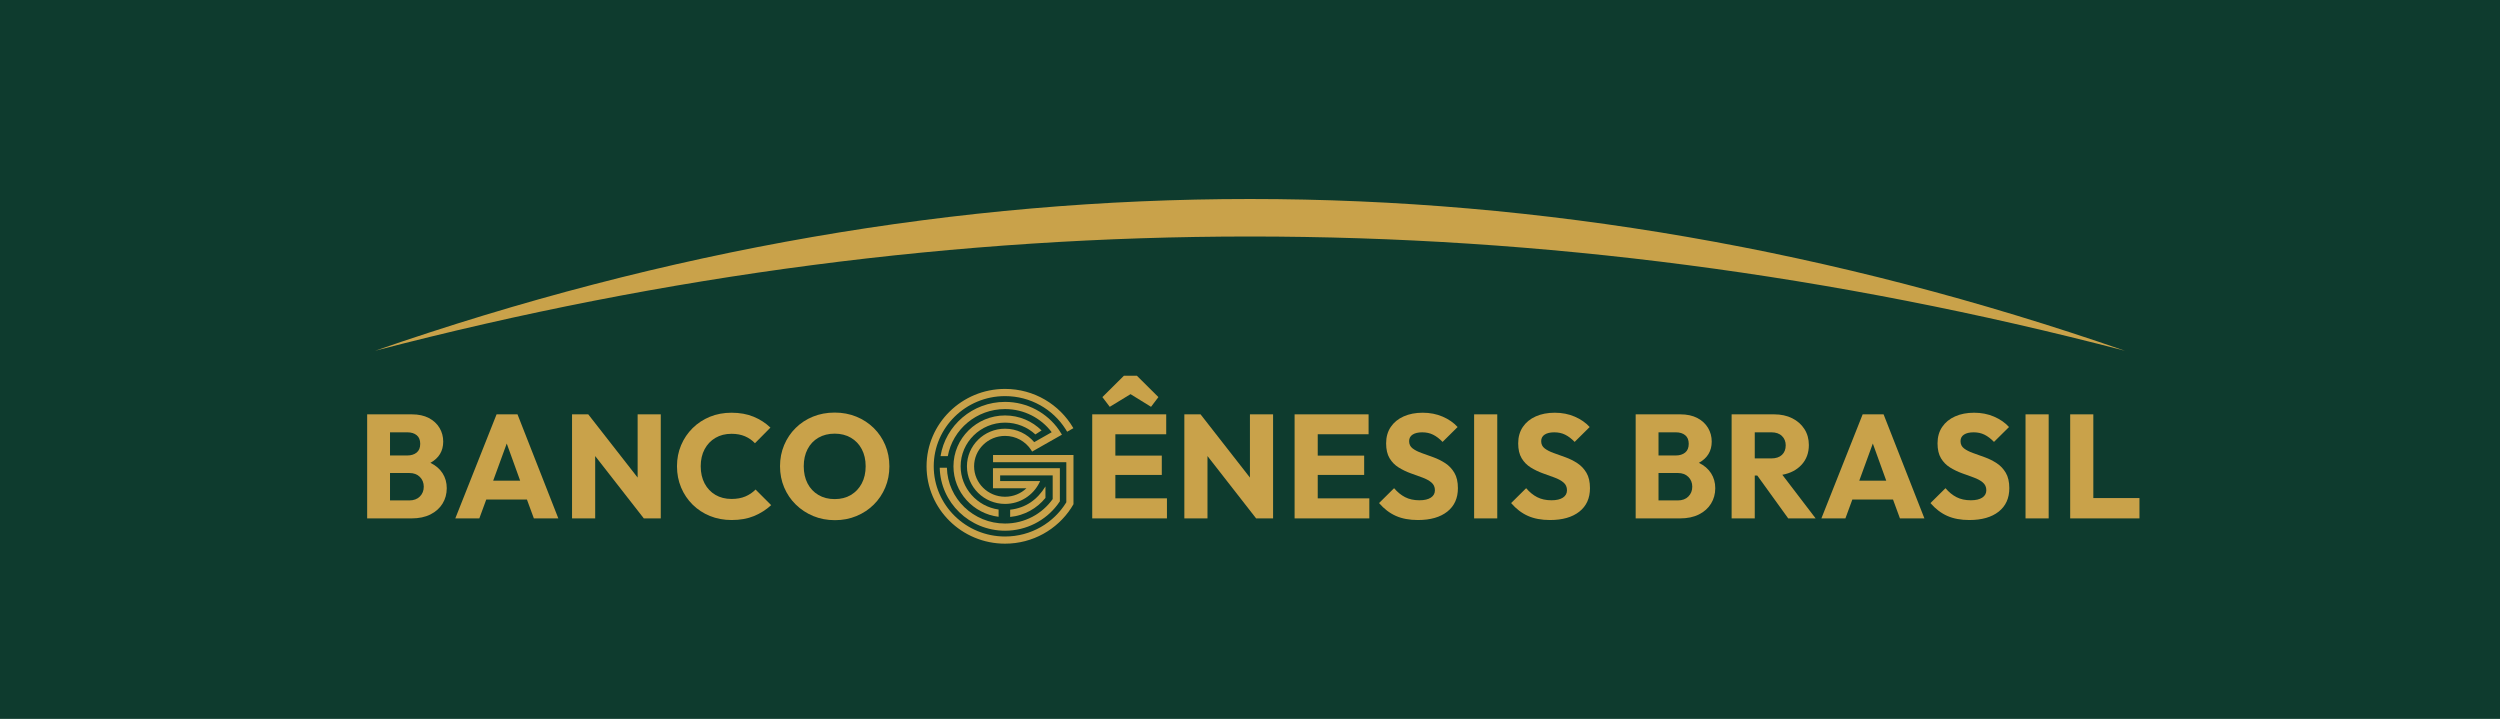
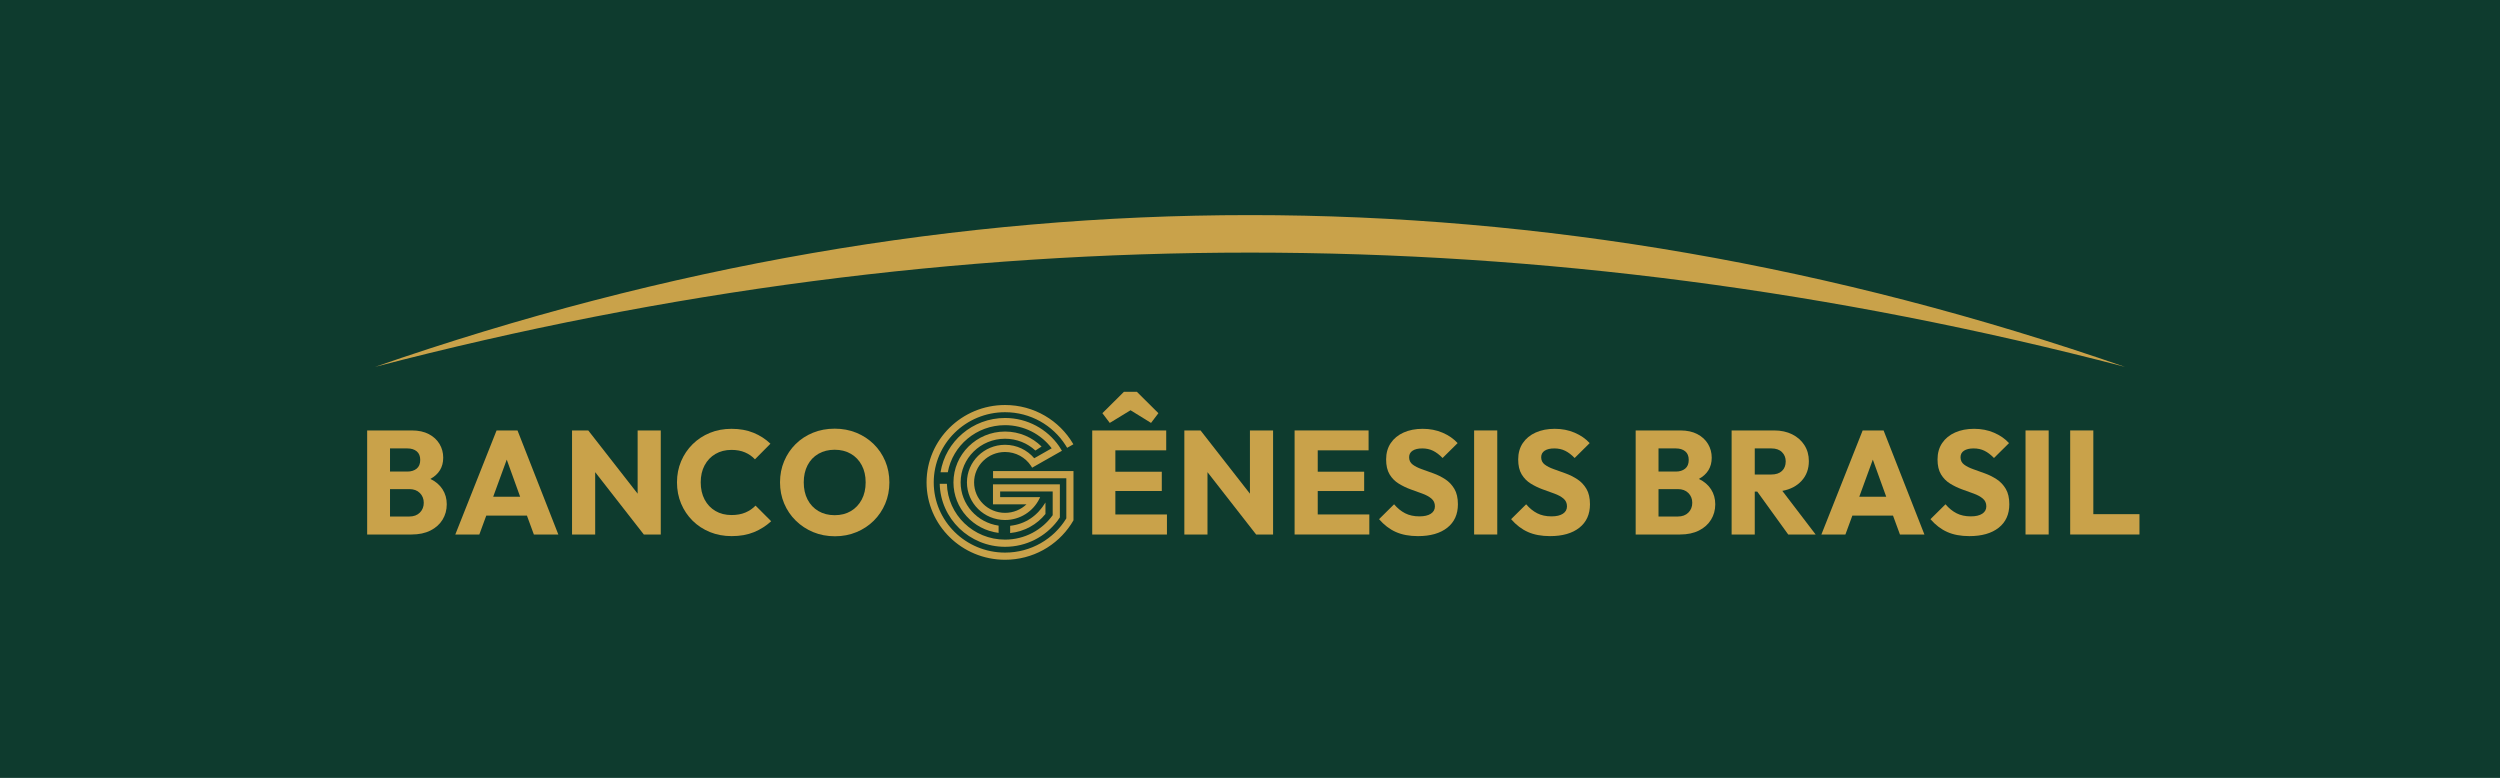
- <svg xmlns="http://www.w3.org/2000/svg" viewBox="-242.30 -351.71 1696.12 487.73" role="img" aria-label="Banco Gênesis Brasil">
-   <rect x="-242.30" y="-351.71" width="1696.12" height="487.73" fill="#0e3b2e" />
+ <svg xmlns="http://www.w3.org/2000/svg" viewBox="-242.30 -362.63 1696.12 527.77" role="img" aria-label="Banco Gênesis Brasil">
+   <rect x="-242.30" y="-362.63" width="1696.12" height="527.77" fill="#0e3b2e" />
  <g fill="#c9a24a">
    <path d="M12.12 -113.72Q605.76 -319.67 1199.40 -113.72Q605.76 -268.79 12.12 -113.72Z" />
    <path d="M6.8 0.0V-70.6H37.1Q43.9 -70.6 48.65 -68.1Q53.4 -65.6 55.9 -61.4Q58.4 -57.2 58.4 -52.1Q58.4 -42.5 49.7 -37.7Q55.1 -35.1 57.95 -30.65Q60.8 -26.2 60.8 -20.5Q60.8 -14.7 57.95 -10.05Q55.1 -5.4 49.75 -2.7Q44.4 0.0 36.9 0.0ZM34.1 -58.4H22.3V-42.7H34.1Q37.9 -42.7 40.35 -44.65Q42.8 -46.6 42.8 -50.6Q42.8 -54.5 40.4 -56.45Q38.0 -58.4 34.1 -58.4ZM35.4 -30.8H22.3V-12.2H35.4Q39.9 -12.2 42.55 -14.85Q45.2 -17.5 45.2 -21.5Q45.2 -25.5 42.55 -28.15Q39.9 -30.8 35.4 -30.8Z" />
    <path d="M66.6 0.0 94.6 -70.6H108.8L136.5 0.0H119.9L115.2 -12.8H87.6L82.9 0.0ZM92.3 -25.6H110.6L101.5 -50.8Z" />
    <path d="M145.8 0.0V-70.6H156.8L190.3 -27.7V-70.6H206.0V0.0H194.5L161.5 -42.3V0.0Z" />
    <path d="M254.1 1.1Q246.1 1.1 239.35 -1.65Q232.6 -4.4 227.6 -9.35Q222.6 -14.3 219.8 -20.95Q217.0 -27.6 217.0 -35.4Q217.0 -43.1 219.8 -49.7Q222.6 -56.3 227.6 -61.25Q232.6 -66.2 239.3 -68.95Q246.0 -71.7 254.0 -71.7Q262.4 -71.7 268.95 -69.0Q275.5 -66.3 280.4 -61.6L269.9 -51.0Q267.1 -54.0 263.15 -55.7Q259.2 -57.4 254.0 -57.4Q247.8 -57.4 243.1 -54.65Q238.4 -51.9 235.75 -46.95Q233.1 -42.0 233.1 -35.4Q233.1 -28.7 235.75 -23.7Q238.4 -18.7 243.1 -15.95Q247.8 -13.2 254.0 -13.2Q259.4 -13.2 263.4 -14.9Q267.4 -16.6 270.3 -19.6L280.9 -9.0Q275.8 -4.3 269.25 -1.6Q262.7 1.1 254.1 1.1Z" />
    <path d="M324.2 1.2Q316.2 1.2 309.45 -1.6Q302.7 -4.4 297.6 -9.4Q292.5 -14.4 289.7 -21.05Q286.9 -27.7 286.9 -35.4Q286.9 -43.1 289.7 -49.75Q292.5 -56.4 297.5 -61.35Q302.5 -66.3 309.25 -69.05Q316 -71.8 324 -71.8Q331.9 -71.8 338.65 -69.05Q345.4 -66.3 350.45 -61.35Q355.5 -56.4 358.3 -49.75Q361.1 -43.1 361.1 -35.3Q361.1 -27.6 358.3 -20.95Q355.5 -14.3 350.5 -9.35Q345.5 -4.4 338.75 -1.6Q332 1.2 324.2 1.2ZM324 -13.1Q330.3 -13.1 335 -15.9Q339.7 -18.7 342.35 -23.7Q345 -28.7 345 -35.4Q345 -42.0 342.35 -47.0Q339.7 -52.0 334.95 -54.75Q330.2 -57.5 324 -57.5Q317.7 -57.5 312.95 -54.75Q308.2 -52.0 305.6 -47.0Q303 -42.0 303 -35.4Q303 -28.7 305.6 -23.7Q308.2 -18.7 312.95 -15.9Q317.7 -13.1 324 -13.1Z" />
    <g transform="translate(378.34,-96.35) scale(0.11706)">
      <path d="M757.3,637.6C711,713.7,643.8,762.4,552.7,772.7v41.9c82.7-8.1,155.6-49.5,204.6-110.4V637.6z" />
      <path d="M485.7,813.7v-42c-124.3-17.8-220-123.5-220-250.6c0-139.6,115.5-253.1,257.4-253.1   c67.9,0,129.8,26,175.8,68.4l35.9-23.1c-54.1-53.6-129.1-86.9-211.7-86.9c-164.9,0-299,132.3-299,294.7   C224.1,671.2,338.4,795.5,485.7,813.7z" />
      <path d="M453.5,497.2h424.7v232.5C805.8,848.5,673.8,928,523.2,928c-227.9,0-413.4-182.5-413.4-406.9   c0-224.3,185.5-406.8,413.4-406.8c147.4,0,277,76.2,350.2,190.8c3.4,5.1,6.5,10.3,9.6,15.6l36.1-20.5c-0.5-0.9-1-1.8-1.6-2.7   c-78.7-134.4-226-224.9-394.3-224.9c-250.9,0-455,201.2-455,448.4c0,247.3,204.1,448.5,455,448.5c160.2,0,301.3-82,382.4-205.6   c4.9-7.5,9.7-15.2,14.1-23.1V455.6H453.5V497.2z" />
      <path d="M523.1,344.9c62.6,0,117.9,31.7,149.9,79.7c2.5,3.6,4.8,7.4,7,11.3l36.2-20.6l31.4-17.9l36.2-20.5l32.8-18.6   l36.2-20.5c-5.1-9-10.7-17.8-16.6-26.4C768,212.8,653.1,147.8,523.1,147.8c-188.5,0-345.3,136.5-373.9,314.5h42.1   c28.2-154.9,166.3-272.9,331.8-272.9c110.7,0,209,52.7,270.4,134.1l-32.9,18.7L724,363l-31.8,18.1   c-40.6-47.6-101.3-77.9-169.1-77.9c-121.7,0-220.9,97.8-220.9,217.9c0,120.3,99.1,218,220.9,218c87.8,0,163.8-50.7,199.4-124.1   c1.3-2.7,2.6-5.6,3.8-8.4H494.7v-32.8h304.5V710l0.4,0.5c-61,86-162.1,142.3-276.5,142.3c-183,0-332.5-144.3-337-323.4h-41.6   c4.5,201.9,172.5,365,378.6,365c124.1,0,234.4-59.1,303.5-150.2c5-6.6,9.7-13.3,14.2-20.2V532.2H453.1v116.1h194.1   c-32.2,30.5-75.9,49.3-124.1,49.3c-99,0-179.4-79.2-179.4-176.4S424.2,344.9,523.1,344.9z" />
    </g>
    <path d="M498.715 0.0V-70.6H548.915V-57.1H514.415V-42.6H545.915V-29.5H514.415V-13.6H549.415V0.0ZM510.615 -75.7 505.615 -82.3 520.215 -96.8H529.015L543.615 -82.3L538.615 -75.7L524.715 -84.3Z" />
    <path d="M561.215 0.0V-70.6H572.215L605.715 -27.7V-70.6H621.415V0.0H609.915L576.915 -42.3V0.0Z" />
    <path d="M636.015 0.0V-70.6H686.215V-57.1H651.715V-42.6H683.215V-29.5H651.715V-13.6H686.715V0.0Z" />
    <path d="M719.715 1.1Q711.015 1.1 704.715 -1.7Q698.415 -4.5 693.315 -10.4L703.515 -20.5Q706.915 -16.5 711.015 -14.4Q715.115 -12.3 720.715 -12.3Q725.715 -12.3 728.465 -14.1Q731.215 -15.9 731.215 -19.1Q731.215 -22.4 728.815 -24.4Q726.415 -26.4 722.665 -27.75Q718.915 -29.1 714.665 -30.65Q710.415 -32.2 706.615 -34.55Q702.815 -36.9 700.465 -40.8Q698.115 -44.7 698.115 -50.9Q698.115 -57.4 701.265 -62.05Q704.415 -66.7 710.015 -69.2Q715.615 -71.7 722.915 -71.7Q730.315 -71.7 736.465 -69.05Q742.615 -66.4 746.615 -62.0L736.415 -51.9Q733.215 -55.2 729.965 -56.8Q726.715 -58.4 722.615 -58.4Q718.415 -58.4 716.065 -56.85Q713.715 -55.3 713.715 -52.4Q713.715 -49.3 716.065 -47.5Q718.415 -45.7 722.215 -44.35Q726.015 -43.0 730.265 -41.45Q734.515 -39.9 738.265 -37.45Q742.015 -35.0 744.415 -30.95Q746.815 -26.9 746.815 -20.5Q746.815 -10.3 739.615 -4.6Q732.415 1.1 719.715 1.1Z" />
    <path d="M757.815 0.0V-70.6H773.515V0.0Z" />
    <path d="M809.315 1.1Q800.615 1.1 794.315 -1.7Q788.015 -4.5 782.915 -10.4L793.115 -20.5Q796.515 -16.5 800.615 -14.4Q804.715 -12.3 810.315 -12.3Q815.315 -12.3 818.065 -14.1Q820.815 -15.9 820.815 -19.1Q820.815 -22.4 818.415 -24.4Q816.015 -26.4 812.265 -27.75Q808.515 -29.1 804.265 -30.65Q800.015 -32.2 796.215 -34.55Q792.415 -36.9 790.065 -40.8Q787.715 -44.7 787.715 -50.9Q787.715 -57.4 790.865 -62.05Q794.015 -66.7 799.615 -69.2Q805.215 -71.7 812.515 -71.7Q819.915 -71.7 826.065 -69.05Q832.215 -66.4 836.215 -62.0L826.015 -51.9Q822.815 -55.2 819.565 -56.8Q816.315 -58.4 812.215 -58.4Q808.015 -58.4 805.665 -56.85Q803.315 -55.3 803.315 -52.4Q803.315 -49.3 805.665 -47.5Q808.015 -45.7 811.815 -44.35Q815.615 -43.0 819.865 -41.45Q824.115 -39.9 827.865 -37.45Q831.615 -35.0 834.015 -30.95Q836.415 -26.9 836.415 -20.5Q836.415 -10.3 829.215 -4.6Q822.015 1.1 809.315 1.1Z" />
    <path d="M867.415 0.0V-70.6H897.715Q904.515 -70.6 909.265 -68.1Q914.015 -65.6 916.515 -61.4Q919.015 -57.2 919.015 -52.1Q919.015 -42.5 910.315 -37.7Q915.715 -35.1 918.565 -30.65Q921.415 -26.2 921.415 -20.5Q921.415 -14.7 918.565 -10.05Q915.715 -5.4 910.365 -2.7Q905.015 0.0 897.515 0.0ZM894.715 -58.4H882.915V-42.7H894.715Q898.515 -42.7 900.965 -44.65Q903.415 -46.6 903.415 -50.6Q903.415 -54.5 901.015 -56.45Q898.615 -58.4 894.715 -58.4ZM896.015 -30.8H882.915V-12.2H896.015Q900.515 -12.2 903.165 -14.85Q905.815 -17.5 905.815 -21.5Q905.815 -25.5 903.165 -28.15Q900.515 -30.8 896.015 -30.8Z" />
    <path d="M932.515 0.0V-70.6H961.315Q968.315 -70.6 973.615 -67.95Q978.915 -65.3 981.915 -60.6Q984.915 -55.9 984.915 -49.8Q984.915 -41.8 980.015 -36.45Q975.115 -31.1 966.915 -29.6L989.515 0.0H970.915L949.915 -29.1H948.215V0.0ZM959.515 -58.4H948.215V-40.7H959.415Q964.115 -40.7 966.665 -43.1Q969.215 -45.5 969.215 -49.6Q969.215 -53.4 966.665 -55.9Q964.115 -58.4 959.515 -58.4Z" />
    <path d="M993.415 0.0 1021.415 -70.6H1035.615L1063.315 0.0H1046.715L1042.015 -12.8H1014.415L1009.715 0.0ZM1019.115 -25.6H1037.415L1028.315 -50.8Z" />
    <path d="M1093.815 1.1Q1085.115 1.1 1078.815 -1.7Q1072.515 -4.5 1067.415 -10.4L1077.615 -20.5Q1081.015 -16.5 1085.115 -14.4Q1089.215 -12.3 1094.815 -12.3Q1099.815 -12.3 1102.565 -14.1Q1105.315 -15.9 1105.315 -19.1Q1105.315 -22.4 1102.915 -24.4Q1100.515 -26.4 1096.765 -27.75Q1093.015 -29.1 1088.765 -30.65Q1084.515 -32.2 1080.715 -34.55Q1076.915 -36.9 1074.565 -40.8Q1072.215 -44.7 1072.215 -50.9Q1072.215 -57.4 1075.365 -62.05Q1078.515 -66.7 1084.115 -69.2Q1089.715 -71.7 1097.015 -71.7Q1104.415 -71.7 1110.565 -69.05Q1116.715 -66.4 1120.715 -62.0L1110.515 -51.9Q1107.315 -55.2 1104.065 -56.8Q1100.815 -58.4 1096.715 -58.4Q1092.515 -58.4 1090.165 -56.85Q1087.815 -55.3 1087.815 -52.4Q1087.815 -49.3 1090.165 -47.5Q1092.515 -45.7 1096.315 -44.35Q1100.115 -43.0 1104.365 -41.45Q1108.615 -39.9 1112.365 -37.45Q1116.115 -35.0 1118.515 -30.95Q1120.915 -26.9 1120.915 -20.5Q1120.915 -10.3 1113.715 -4.6Q1106.515 1.1 1093.815 1.1Z" />
    <path d="M1131.915 0.0V-70.6H1147.615V0.0Z" />
    <path d="M1162.215 0.0V-70.6H1177.915V-13.8H1209.215V0.0Z" />
  </g>
</svg>
